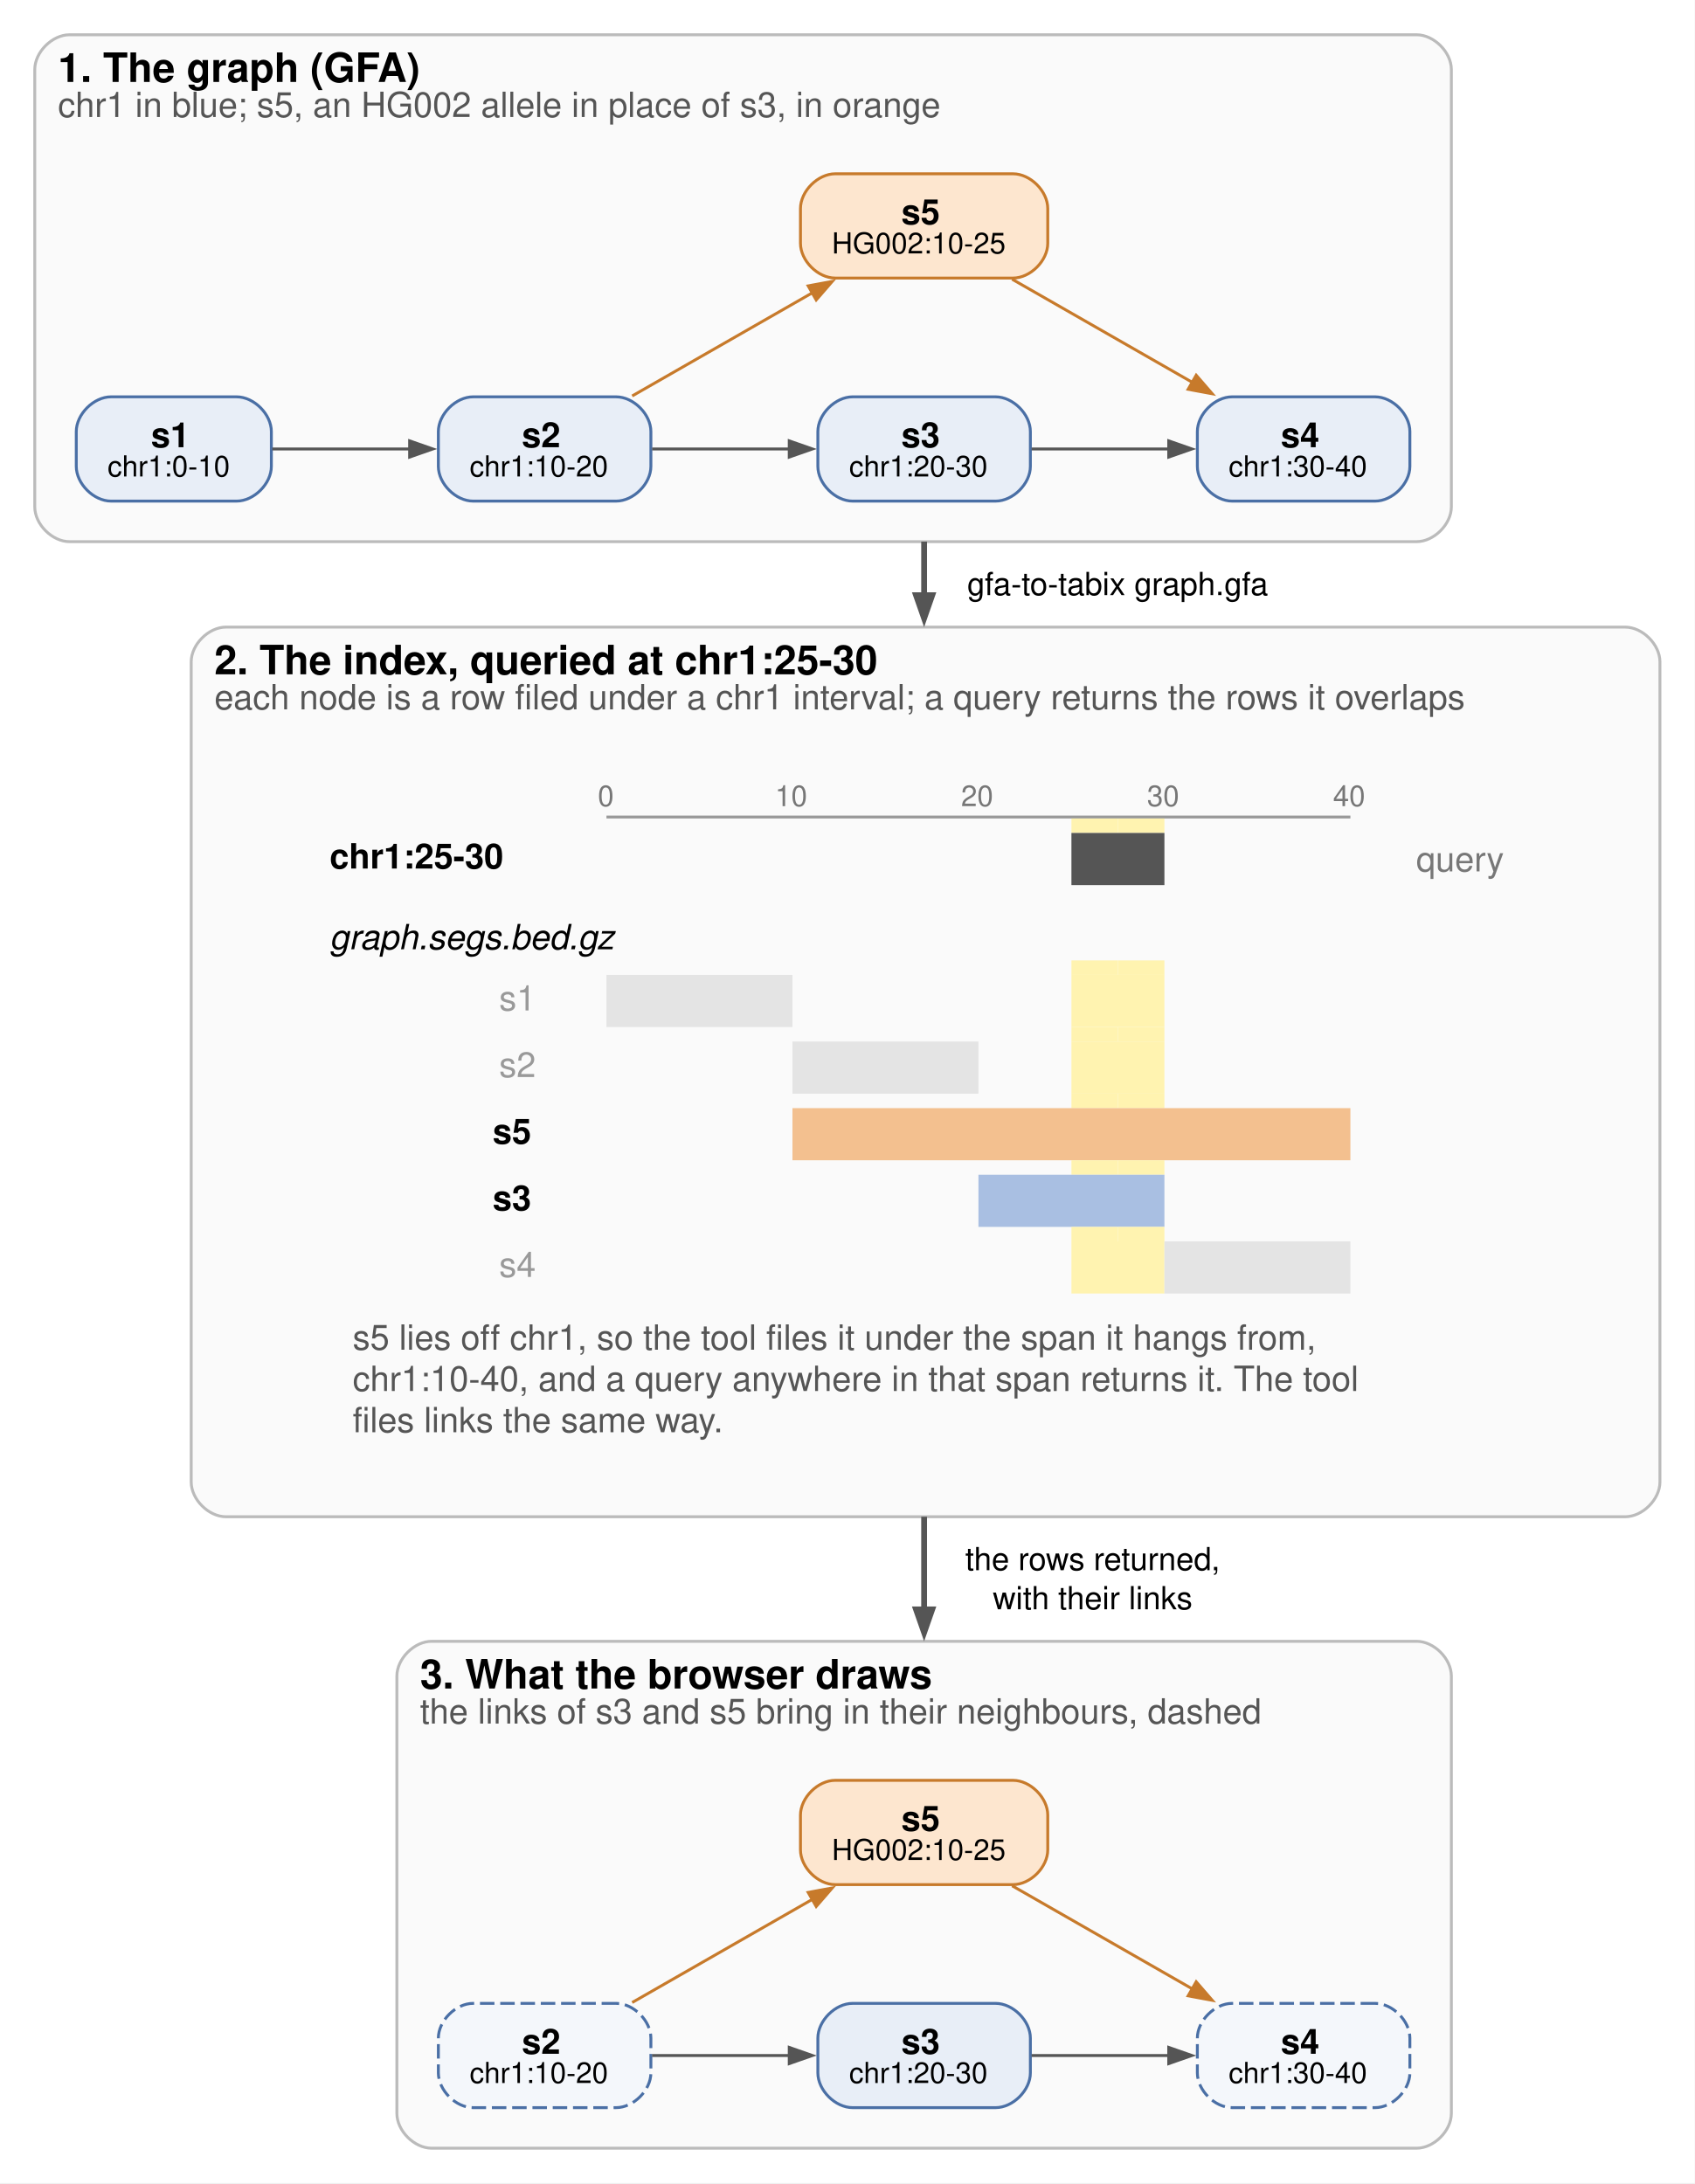
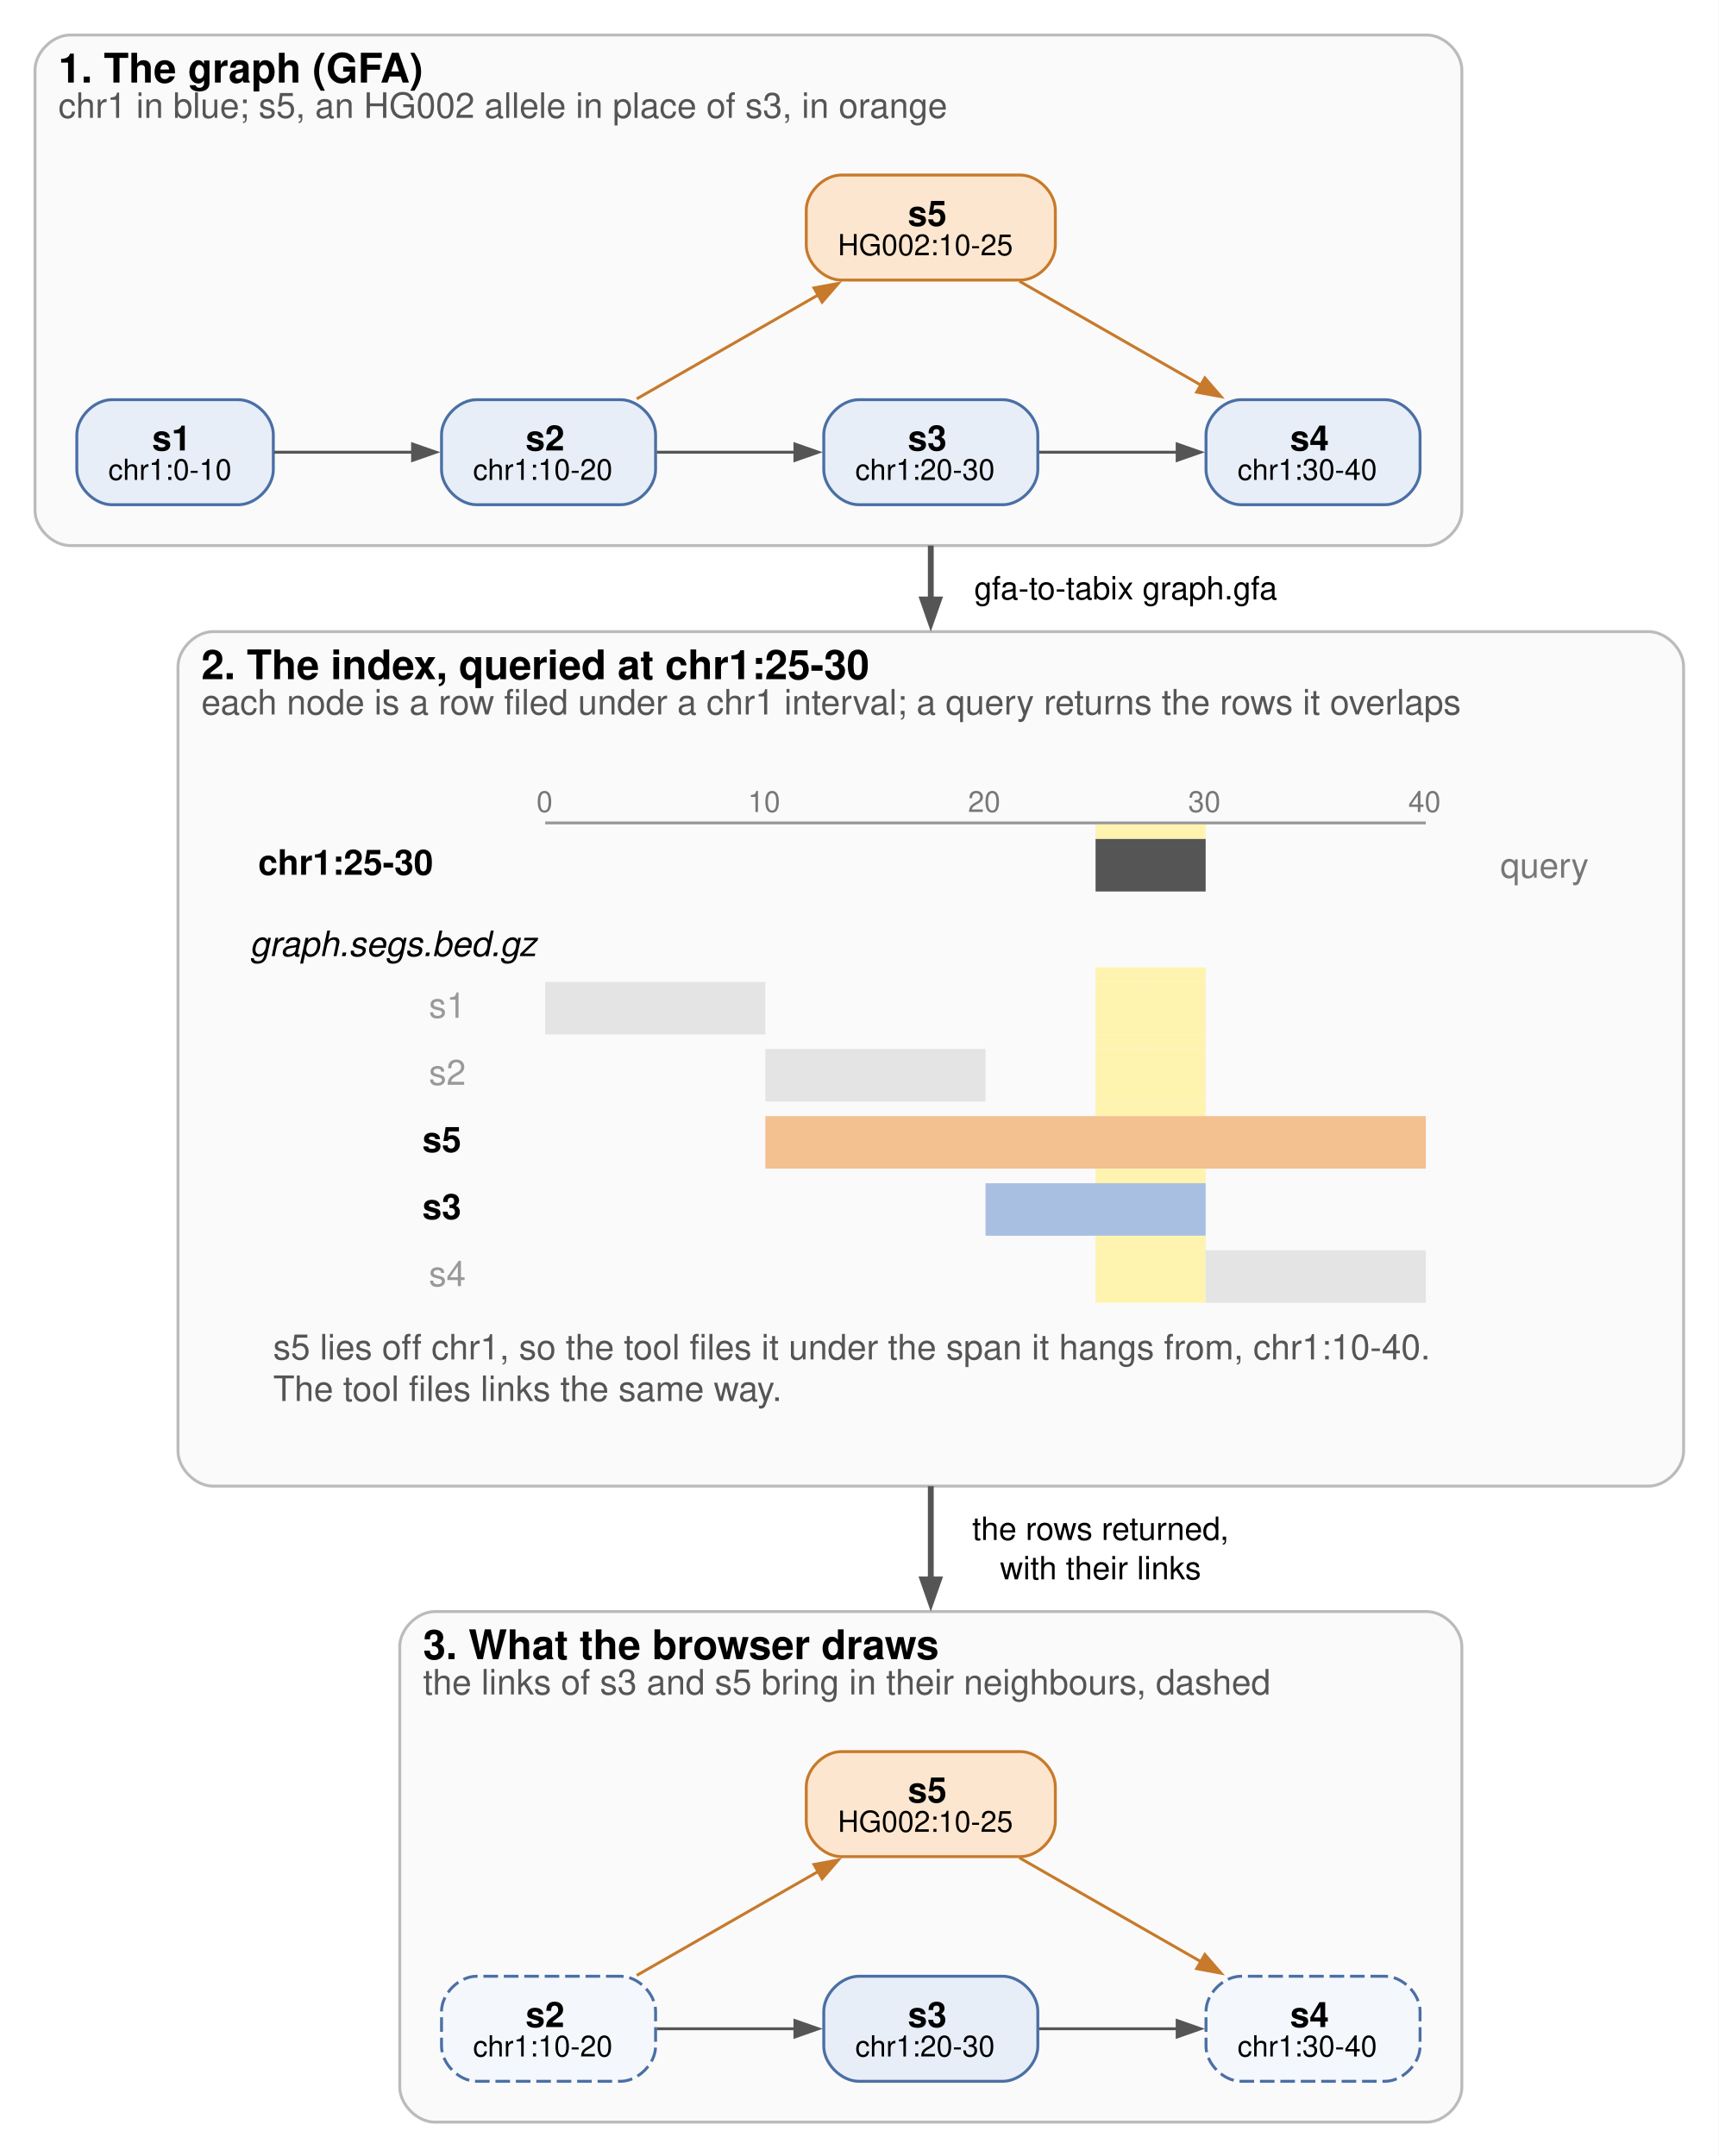
- <svg xmlns="http://www.w3.org/2000/svg" width="585pt" height="754pt" viewBox="0.00 0.00 585.00 754.00">
-   <g id="graph0" class="graph" transform="scale(1 1) rotate(0) translate(4 749.64)">
-     <polygon fill="white" stroke="none" points="-4,4 -4,-749.64 581,-749.64 581,4 -4,4" />
+ <svg xmlns="http://www.w3.org/2000/svg" width="589pt" height="739pt" viewBox="0.00 0.00 589.00 739.00">
+   <g id="graph0" class="graph" transform="scale(1 1) rotate(0) translate(4 735.39)">
+     <polygon fill="white" stroke="none" points="-4,4 -4,-735.39 585,-735.39 585,4 -4,4" />
    <g id="clust2" class="cluster">
-       <path fill="#fafafa" stroke="#bbbbbb" d="M20,-562.64C20,-562.64 485,-562.64 485,-562.64 491,-562.64 497,-568.64 497,-574.64 497,-574.64 497,-725.64 497,-725.64 497,-731.64 491,-737.64 485,-737.64 485,-737.64 20,-737.64 20,-737.64 14,-737.64 8,-731.64 8,-725.64 8,-725.64 8,-574.64 8,-574.64 8,-568.64 14,-562.64 20,-562.64" />
-       <text xml:space="preserve" text-anchor="start" x="16" y="-721.34" font-family="Helvetica,sans-Serif" font-weight="bold" font-size="14.00">1. The graph (GFA)</text>
-       <text xml:space="preserve" text-anchor="start" x="16" y="-709.24" font-family="Helvetica,sans-Serif" font-size="12.00" fill="#555555">chr1 in blue; s5, an HG002 allele in place of s3, in orange</text>
+       <path fill="#fafafa" stroke="#bbbbbb" d="M20,-548.39C20,-548.39 485,-548.39 485,-548.39 491,-548.39 497,-554.39 497,-560.39 497,-560.39 497,-711.39 497,-711.39 497,-717.39 491,-723.39 485,-723.39 485,-723.39 20,-723.39 20,-723.39 14,-723.39 8,-717.39 8,-711.39 8,-711.39 8,-560.39 8,-560.39 8,-554.39 14,-548.39 20,-548.39" />
+       <text xml:space="preserve" text-anchor="start" x="16" y="-707.09" font-family="Helvetica,sans-Serif" font-weight="bold" font-size="14.00">1. The graph (GFA)</text>
+       <text xml:space="preserve" text-anchor="start" x="16" y="-694.99" font-family="Helvetica,sans-Serif" font-size="12.00" fill="#555555">chr1 in blue; s5, an HG002 allele in place of s3, in orange</text>
    </g>
    <g id="clust4" class="cluster">
-       <path fill="#fafafa" stroke="#bbbbbb" d="M74,-226C74,-226 557,-226 557,-226 563,-226 569,-232 569,-238 569,-238 569,-521.14 569,-521.14 569,-527.14 563,-533.14 557,-533.14 557,-533.14 74,-533.14 74,-533.14 68,-533.14 62,-527.14 62,-521.14 62,-521.14 62,-238 62,-238 62,-232 68,-226 74,-226" />
-       <text xml:space="preserve" text-anchor="start" x="70" y="-516.84" font-family="Helvetica,sans-Serif" font-weight="bold" font-size="14.00">2. The index, queried at chr1:25-30</text>
-       <text xml:space="preserve" text-anchor="start" x="70" y="-504.74" font-family="Helvetica,sans-Serif" font-size="12.00" fill="#555555">each node is a row filed under a chr1 interval; a query returns the rows it overlaps</text>
+       <path fill="#fafafa" stroke="#bbbbbb" d="M69,-226C69,-226 561,-226 561,-226 567,-226 573,-232 573,-238 573,-238 573,-506.89 573,-506.89 573,-512.89 567,-518.89 561,-518.89 561,-518.89 69,-518.89 69,-518.89 63,-518.89 57,-512.89 57,-506.89 57,-506.89 57,-238 57,-238 57,-232 63,-226 69,-226" />
+       <text xml:space="preserve" text-anchor="start" x="65" y="-502.59" font-family="Helvetica,sans-Serif" font-weight="bold" font-size="14.00">2. The index, queried at chr1:25-30</text>
+       <text xml:space="preserve" text-anchor="start" x="65" y="-490.49" font-family="Helvetica,sans-Serif" font-size="12.00" fill="#555555">each node is a row filed under a chr1 interval; a query returns the rows it overlaps</text>
    </g>
    <g id="clust5" class="cluster">
      <path fill="#fafafa" stroke="#bbbbbb" d="M145,-8C145,-8 485,-8 485,-8 491,-8 497,-14 497,-20 497,-20 497,-171 497,-171 497,-177 491,-183 485,-183 485,-183 145,-183 145,-183 139,-183 133,-177 133,-171 133,-171 133,-20 133,-20 133,-14 139,-8 145,-8" />
      <text xml:space="preserve" text-anchor="start" x="141" y="-166.7" font-family="Helvetica,sans-Serif" font-weight="bold" font-size="14.00">3. What the browser draws</text>
      <text xml:space="preserve" text-anchor="start" x="141" y="-154.6" font-family="Helvetica,sans-Serif" font-size="12.00" fill="#555555">the links of s3 and s5 bring in their neighbours, dashed</text>
    </g>
    <g id="node1" class="node">
-       <path fill="#e8eef7" stroke="#4a6fa5" d="M77.67,-612.64C77.67,-612.64 34.33,-612.64 34.33,-612.64 28.33,-612.64 22.33,-606.64 22.33,-600.64 22.33,-600.64 22.33,-588.64 22.33,-588.64 22.33,-582.64 28.33,-576.64 34.33,-576.64 34.33,-576.64 77.67,-576.64 77.67,-576.64 83.67,-576.64 89.67,-582.64 89.67,-588.64 89.67,-588.64 89.67,-600.64 89.67,-600.64 89.67,-606.64 83.67,-612.64 77.67,-612.64" />
-       <text xml:space="preserve" text-anchor="start" x="48.12" y="-595.24" font-family="Helvetica,sans-Serif" font-weight="bold" font-size="12.00">s1</text>
-       <text xml:space="preserve" text-anchor="start" x="33.12" y="-585.14" font-family="Helvetica,sans-Serif" font-size="10.00">chr1:0-10</text>
+       <path fill="#e8eef7" stroke="#4a6fa5" d="M77.67,-598.39C77.67,-598.39 34.33,-598.39 34.33,-598.39 28.33,-598.39 22.33,-592.39 22.33,-586.39 22.33,-586.39 22.33,-574.39 22.33,-574.39 22.33,-568.39 28.33,-562.39 34.33,-562.39 34.33,-562.39 77.67,-562.39 77.67,-562.39 83.67,-562.39 89.67,-568.39 89.67,-574.39 89.67,-574.39 89.67,-586.39 89.67,-586.39 89.67,-592.39 83.67,-598.39 77.67,-598.39" />
+       <text xml:space="preserve" text-anchor="start" x="48.12" y="-580.99" font-family="Helvetica,sans-Serif" font-weight="bold" font-size="12.00">s1</text>
+       <text xml:space="preserve" text-anchor="start" x="33.12" y="-570.89" font-family="Helvetica,sans-Serif" font-size="10.00">chr1:0-10</text>
    </g>
    <g id="node2" class="node">
-       <path fill="#e8eef7" stroke="#4a6fa5" d="M208.68,-612.64C208.68,-612.64 159.32,-612.64 159.32,-612.64 153.32,-612.64 147.32,-606.64 147.32,-600.64 147.32,-600.64 147.32,-588.64 147.32,-588.64 147.32,-582.64 153.32,-576.64 159.32,-576.64 159.32,-576.64 208.68,-576.64 208.68,-576.64 214.68,-576.64 220.68,-582.64 220.68,-588.64 220.68,-588.64 220.68,-600.64 220.68,-600.64 220.68,-606.64 214.68,-612.64 208.68,-612.64" />
-       <text xml:space="preserve" text-anchor="start" x="176.12" y="-595.24" font-family="Helvetica,sans-Serif" font-weight="bold" font-size="12.00">s2</text>
-       <text xml:space="preserve" text-anchor="start" x="158.12" y="-585.14" font-family="Helvetica,sans-Serif" font-size="10.00">chr1:10-20</text>
+       <path fill="#e8eef7" stroke="#4a6fa5" d="M208.68,-598.39C208.68,-598.39 159.32,-598.39 159.32,-598.39 153.32,-598.39 147.32,-592.39 147.32,-586.39 147.32,-586.39 147.32,-574.39 147.32,-574.39 147.32,-568.39 153.32,-562.39 159.32,-562.39 159.32,-562.39 208.68,-562.39 208.68,-562.39 214.68,-562.39 220.68,-568.39 220.68,-574.39 220.68,-574.39 220.68,-586.39 220.68,-586.39 220.68,-592.39 214.68,-598.39 208.68,-598.39" />
+       <text xml:space="preserve" text-anchor="start" x="176.12" y="-580.99" font-family="Helvetica,sans-Serif" font-weight="bold" font-size="12.00">s2</text>
+       <text xml:space="preserve" text-anchor="start" x="158.12" y="-570.89" font-family="Helvetica,sans-Serif" font-size="10.00">chr1:10-20</text>
    </g>
    <g id="edge1" class="edge">
-       <path fill="none" stroke="#555555" d="M90,-594.64C105.86,-594.64 121.72,-594.64 137.58,-594.64" />
-       <polygon fill="#555555" stroke="#555555" points="137.4,-597.44 145.4,-594.64 137.4,-591.84 137.4,-597.44" />
+       <path fill="none" stroke="#555555" d="M90,-580.39C105.86,-580.39 121.72,-580.39 137.58,-580.39" />
+       <polygon fill="#555555" stroke="#555555" points="137.4,-583.19 145.4,-580.39 137.4,-577.59 137.4,-583.19" />
    </g>
    <g id="node3" class="node">
-       <path fill="#e8eef7" stroke="#4a6fa5" d="M339.68,-612.64C339.68,-612.64 290.32,-612.64 290.32,-612.64 284.32,-612.64 278.32,-606.64 278.32,-600.64 278.32,-600.64 278.32,-588.64 278.32,-588.64 278.32,-582.64 284.32,-576.64 290.32,-576.64 290.32,-576.64 339.68,-576.64 339.68,-576.64 345.68,-576.64 351.68,-582.64 351.68,-588.64 351.68,-588.64 351.68,-600.64 351.68,-600.64 351.68,-606.64 345.68,-612.64 339.68,-612.64" />
-       <text xml:space="preserve" text-anchor="start" x="307.12" y="-595.24" font-family="Helvetica,sans-Serif" font-weight="bold" font-size="12.00">s3</text>
-       <text xml:space="preserve" text-anchor="start" x="289.12" y="-585.14" font-family="Helvetica,sans-Serif" font-size="10.00">chr1:20-30</text>
+       <path fill="#e8eef7" stroke="#4a6fa5" d="M339.68,-598.39C339.68,-598.39 290.32,-598.39 290.32,-598.39 284.32,-598.39 278.32,-592.39 278.32,-586.39 278.32,-586.39 278.32,-574.39 278.32,-574.39 278.32,-568.39 284.32,-562.39 290.32,-562.39 290.32,-562.39 339.68,-562.39 339.68,-562.39 345.68,-562.39 351.68,-568.39 351.68,-574.39 351.68,-574.39 351.68,-586.39 351.68,-586.39 351.68,-592.39 345.68,-598.39 339.68,-598.39" />
+       <text xml:space="preserve" text-anchor="start" x="307.12" y="-580.99" font-family="Helvetica,sans-Serif" font-weight="bold" font-size="12.00">s3</text>
+       <text xml:space="preserve" text-anchor="start" x="289.12" y="-570.89" font-family="Helvetica,sans-Serif" font-size="10.00">chr1:20-30</text>
    </g>
    <g id="edge2" class="edge">
-       <path fill="none" stroke="#555555" d="M221.1,-594.64C236.94,-594.64 252.78,-594.64 268.63,-594.64" />
-       <polygon fill="#555555" stroke="#555555" points="268.44,-597.44 276.44,-594.64 268.44,-591.84 268.44,-597.44" />
+       <path fill="none" stroke="#555555" d="M221.1,-580.39C236.94,-580.39 252.78,-580.39 268.63,-580.39" />
+       <polygon fill="#555555" stroke="#555555" points="268.44,-583.19 276.44,-580.39 268.44,-577.59 268.44,-583.19" />
    </g>
    <g id="node5" class="node">
-       <path fill="#fde6cf" stroke="#c77a2b" d="M345.68,-689.64C345.68,-689.64 284.32,-689.64 284.32,-689.64 278.32,-689.64 272.32,-683.64 272.32,-677.64 272.32,-677.64 272.32,-665.64 272.32,-665.64 272.32,-659.64 278.32,-653.64 284.32,-653.64 284.32,-653.64 345.68,-653.64 345.68,-653.64 351.68,-653.64 357.68,-659.64 357.68,-665.64 357.68,-665.64 357.68,-677.64 357.68,-677.64 357.68,-683.64 351.68,-689.64 345.68,-689.64" />
-       <text xml:space="preserve" text-anchor="start" x="307.12" y="-672.24" font-family="Helvetica,sans-Serif" font-weight="bold" font-size="12.00">s5</text>
-       <text xml:space="preserve" text-anchor="start" x="283.12" y="-662.14" font-family="Helvetica,sans-Serif" font-size="10.00">HG002:10-25</text>
+       <path fill="#fde6cf" stroke="#c77a2b" d="M345.68,-675.39C345.68,-675.39 284.32,-675.39 284.32,-675.39 278.32,-675.39 272.32,-669.39 272.32,-663.39 272.32,-663.39 272.32,-651.39 272.32,-651.39 272.32,-645.39 278.32,-639.39 284.32,-639.39 284.32,-639.39 345.68,-639.39 345.68,-639.39 351.68,-639.39 357.68,-645.39 357.68,-651.39 357.68,-651.39 357.68,-663.39 357.68,-663.39 357.68,-669.39 351.68,-675.39 345.68,-675.39" />
+       <text xml:space="preserve" text-anchor="start" x="307.12" y="-657.99" font-family="Helvetica,sans-Serif" font-weight="bold" font-size="12.00">s5</text>
+       <text xml:space="preserve" text-anchor="start" x="283.12" y="-647.89" font-family="Helvetica,sans-Serif" font-size="10.00">HG002:10-25</text>
    </g>
    <g id="edge3" class="edge">
-       <path fill="none" stroke="#c77a2b" d="M214.22,-612.94C232.7,-623.52 256.54,-637.17 276.38,-648.53" />
-       <polygon fill="#c77a2b" stroke="#c77a2b" points="274.97,-650.95 283.3,-652.49 277.75,-646.09 274.97,-650.95" />
+       <path fill="none" stroke="#c77a2b" d="M214.22,-598.69C232.7,-609.27 256.54,-622.92 276.38,-634.28" />
+       <polygon fill="#c77a2b" stroke="#c77a2b" points="274.97,-636.7 283.3,-638.24 277.75,-631.84 274.97,-636.7" />
    </g>
    <g id="node4" class="node">
-       <path fill="#e8eef7" stroke="#4a6fa5" d="M470.68,-612.64C470.68,-612.64 421.32,-612.64 421.32,-612.64 415.32,-612.64 409.32,-606.64 409.32,-600.64 409.32,-600.64 409.32,-588.64 409.32,-588.64 409.32,-582.64 415.32,-576.64 421.32,-576.64 421.32,-576.64 470.68,-576.64 470.68,-576.64 476.68,-576.64 482.68,-582.64 482.68,-588.64 482.68,-588.64 482.68,-600.64 482.68,-600.64 482.68,-606.64 476.68,-612.64 470.68,-612.64" />
-       <text xml:space="preserve" text-anchor="start" x="438.12" y="-595.24" font-family="Helvetica,sans-Serif" font-weight="bold" font-size="12.00">s4</text>
-       <text xml:space="preserve" text-anchor="start" x="420.12" y="-585.14" font-family="Helvetica,sans-Serif" font-size="10.00">chr1:30-40</text>
+       <path fill="#e8eef7" stroke="#4a6fa5" d="M470.68,-598.39C470.68,-598.39 421.32,-598.39 421.32,-598.39 415.32,-598.39 409.32,-592.39 409.32,-586.39 409.32,-586.39 409.32,-574.39 409.32,-574.39 409.32,-568.39 415.32,-562.39 421.32,-562.39 421.32,-562.39 470.68,-562.39 470.68,-562.39 476.68,-562.39 482.68,-568.39 482.68,-574.39 482.68,-574.39 482.68,-586.39 482.68,-586.39 482.68,-592.39 476.68,-598.39 470.68,-598.39" />
+       <text xml:space="preserve" text-anchor="start" x="438.12" y="-580.99" font-family="Helvetica,sans-Serif" font-weight="bold" font-size="12.00">s4</text>
+       <text xml:space="preserve" text-anchor="start" x="420.12" y="-570.89" font-family="Helvetica,sans-Serif" font-size="10.00">chr1:30-40</text>
    </g>
    <g id="edge4" class="edge">
-       <path fill="none" stroke="#555555" d="M352.1,-594.64C367.94,-594.64 383.78,-594.64 399.63,-594.64" />
-       <polygon fill="#555555" stroke="#555555" points="399.44,-597.44 407.44,-594.64 399.44,-591.84 399.44,-597.44" />
+       <path fill="none" stroke="#555555" d="M352.1,-580.39C367.94,-580.39 383.78,-580.39 399.63,-580.39" />
+       <polygon fill="#555555" stroke="#555555" points="399.44,-583.19 407.44,-580.39 399.44,-577.59 399.44,-583.19" />
    </g>
    <g id="node6" class="node">
-       <text xml:space="preserve" text-anchor="start" x="202.35" y="-471.32" font-family="Helvetica,sans-Serif" font-size="10.00" fill="#777777">0</text>
-       <text xml:space="preserve" text-anchor="start" x="263.55" y="-471.32" font-family="Helvetica,sans-Serif" font-size="10.00" fill="#777777">10</text>
-       <text xml:space="preserve" text-anchor="start" x="327.75" y="-471.32" font-family="Helvetica,sans-Serif" font-size="10.00" fill="#777777">20</text>
-       <text xml:space="preserve" text-anchor="start" x="391.95" y="-471.32" font-family="Helvetica,sans-Serif" font-size="10.00" fill="#777777">30</text>
-       <text xml:space="preserve" text-anchor="start" x="456.15" y="-471.32" font-family="Helvetica,sans-Serif" font-size="10.00" fill="#777777">40</text>
-       <polygon fill="#999999" stroke="none" points="205.35,-467.07 205.35,-468.07 462.15,-468.07 462.15,-467.07 205.35,-467.07" />
-       <polygon fill="#fff3b0" stroke="none" points="365.85,-462.07 365.85,-467.07 381.9,-467.07 381.9,-462.07 365.85,-462.07" />
-       <polygon fill="#fff3b0" stroke="none" points="381.9,-462.07 381.9,-467.07 397.95,-467.07 397.95,-462.07 381.9,-462.07" />
-       <text xml:space="preserve" text-anchor="start" x="109.8" y="-449.8" font-family="Helvetica,sans-Serif" font-weight="bold" font-size="12.00">chr1:25-30</text>
-       <text xml:space="preserve" text-anchor="start" x="181.8" y="-449.8" font-family="Helvetica,sans-Serif" font-size="12.00">  </text>
-       <polygon fill="#555555" stroke="none" points="365.85,-444.07 365.85,-462.07 397.95,-462.07 397.95,-444.07 365.85,-444.07" />
-       <text xml:space="preserve" text-anchor="start" x="478.2" y="-448.8" font-family="Helvetica,sans-Serif" font-size="12.00" fill="#777777">  query</text>
-       <text xml:space="preserve" text-anchor="start" x="109.75" y="-421.92" font-family="Helvetica,sans-Serif" font-style="italic" font-size="12.00">graph.segs.bed.gz</text>
-       <polygon fill="#fff3b0" stroke="none" points="365.85,-413.07 365.85,-418.07 381.9,-418.07 381.9,-413.07 365.85,-413.07" />
-       <polygon fill="#fff3b0" stroke="none" points="381.9,-413.07 381.9,-418.07 397.95,-418.07 397.95,-413.07 381.9,-413.07" />
-       <text xml:space="preserve" text-anchor="start" x="168.3" y="-400.8" font-family="Helvetica,sans-Serif" font-size="12.00" fill="#999999">s1</text>
-       <text xml:space="preserve" text-anchor="start" x="181.8" y="-400.8" font-family="Helvetica,sans-Serif" font-size="12.00">  </text>
-       <polygon fill="#e4e4e4" stroke="none" points="205.35,-395.07 205.35,-413.07 269.55,-413.07 269.55,-395.07 205.35,-395.07" />
-       <polygon fill="#fff3b0" stroke="none" points="365.85,-395.07 365.85,-413.07 397.95,-413.07 397.95,-395.07 365.85,-395.07" />
-       <polygon fill="#fff3b0" stroke="none" points="365.85,-390.07 365.85,-395.07 381.9,-395.07 381.9,-390.07 365.85,-390.07" />
-       <polygon fill="#fff3b0" stroke="none" points="381.9,-390.07 381.9,-395.07 397.95,-395.07 397.95,-390.07 381.9,-390.07" />
-       <text xml:space="preserve" text-anchor="start" x="168.3" y="-377.8" font-family="Helvetica,sans-Serif" font-size="12.00" fill="#999999">s2</text>
-       <text xml:space="preserve" text-anchor="start" x="181.8" y="-377.8" font-family="Helvetica,sans-Serif" font-size="12.00">  </text>
-       <polygon fill="#e4e4e4" stroke="none" points="269.55,-372.07 269.55,-390.07 333.75,-390.07 333.75,-372.07 269.55,-372.07" />
-       <polygon fill="#fff3b0" stroke="none" points="365.85,-372.07 365.85,-390.07 397.95,-390.07 397.95,-372.07 365.85,-372.07" />
-       <polygon fill="#fff3b0" stroke="none" points="365.85,-367.07 365.85,-372.07 381.9,-372.07 381.9,-367.07 365.85,-367.07" />
-       <polygon fill="#fff3b0" stroke="none" points="381.9,-367.07 381.9,-372.07 397.95,-372.07 397.95,-367.07 381.9,-367.07" />
-       <text xml:space="preserve" text-anchor="start" x="166.05" y="-354.8" font-family="Helvetica,sans-Serif" font-weight="bold" font-size="12.00">s5</text>
-       <text xml:space="preserve" text-anchor="start" x="181.8" y="-354.8" font-family="Helvetica,sans-Serif" font-size="12.00">  </text>
-       <polygon fill="#f3c08f" stroke="none" points="269.55,-349.07 269.55,-367.07 462.15,-367.07 462.15,-349.07 269.55,-349.07" />
-       <polygon fill="#fff3b0" stroke="none" points="365.85,-344.07 365.85,-349.07 381.9,-349.07 381.9,-344.07 365.85,-344.07" />
-       <polygon fill="#fff3b0" stroke="none" points="381.9,-344.07 381.9,-349.07 397.95,-349.07 397.95,-344.07 381.9,-344.07" />
-       <text xml:space="preserve" text-anchor="start" x="166.05" y="-331.8" font-family="Helvetica,sans-Serif" font-weight="bold" font-size="12.00">s3</text>
-       <text xml:space="preserve" text-anchor="start" x="181.8" y="-331.8" font-family="Helvetica,sans-Serif" font-size="12.00">  </text>
-       <polygon fill="#a9bfe2" stroke="none" points="333.75,-326.07 333.75,-344.07 397.95,-344.07 397.95,-326.07 333.75,-326.07" />
-       <polygon fill="#fff3b0" stroke="none" points="365.85,-321.07 365.85,-326.07 381.9,-326.07 381.9,-321.07 365.85,-321.07" />
-       <polygon fill="#fff3b0" stroke="none" points="381.9,-321.07 381.9,-326.07 397.95,-326.07 397.95,-321.07 381.9,-321.07" />
-       <text xml:space="preserve" text-anchor="start" x="168.3" y="-308.8" font-family="Helvetica,sans-Serif" font-size="12.00" fill="#999999">s4</text>
-       <text xml:space="preserve" text-anchor="start" x="181.8" y="-308.8" font-family="Helvetica,sans-Serif" font-size="12.00">  </text>
-       <polygon fill="#fff3b0" stroke="none" points="365.85,-303.07 365.85,-321.07 397.95,-321.07 397.95,-303.07 365.85,-303.07" />
-       <polygon fill="#e4e4e4" stroke="none" points="397.95,-303.07 397.95,-321.07 462.15,-321.07 462.15,-303.07 397.95,-303.07" />
-       <text xml:space="preserve" text-anchor="start" x="117.75" y="-283.67" font-family="Helvetica,sans-Serif" font-size="12.00" fill="#555555">s5 lies off chr1, so the tool files it under the span it hangs from,</text>
-       <text xml:space="preserve" text-anchor="start" x="117.75" y="-269.42" font-family="Helvetica,sans-Serif" font-size="12.00" fill="#555555">chr1:10-40, and a query anywhere in that span returns it. The tool</text>
-       <text xml:space="preserve" text-anchor="start" x="117.75" y="-255.17" font-family="Helvetica,sans-Serif" font-size="12.00" fill="#555555">files links the same way.</text>
+       <text xml:space="preserve" text-anchor="start" x="179.85" y="-457.07" font-family="Helvetica,sans-Serif" font-size="10.00" fill="#777777">0</text>
+       <text xml:space="preserve" text-anchor="start" x="252.3" y="-457.07" font-family="Helvetica,sans-Serif" font-size="10.00" fill="#777777">10</text>
+       <text xml:space="preserve" text-anchor="start" x="327.75" y="-457.07" font-family="Helvetica,sans-Serif" font-size="10.00" fill="#777777">20</text>
+       <text xml:space="preserve" text-anchor="start" x="403.2" y="-457.07" font-family="Helvetica,sans-Serif" font-size="10.00" fill="#777777">30</text>
+       <text xml:space="preserve" text-anchor="start" x="478.65" y="-457.07" font-family="Helvetica,sans-Serif" font-size="10.00" fill="#777777">40</text>
+       <polygon fill="#999999" stroke="none" points="182.85,-452.82 182.85,-453.82 484.65,-453.82 484.65,-452.82 182.85,-452.82" />
+       <polygon fill="#fff3b0" stroke="none" points="371.47,-447.82 371.47,-452.82 390.34,-452.82 390.34,-447.82 371.47,-447.82" />
+       <polygon fill="#fff3b0" stroke="none" points="390.34,-447.82 390.34,-452.82 409.2,-452.82 409.2,-447.82 390.34,-447.82" />
+       <text xml:space="preserve" text-anchor="start" x="84.49" y="-435.55" font-family="Helvetica,sans-Serif" font-weight="bold" font-size="12.00">chr1:25-30</text>
+       <text xml:space="preserve" text-anchor="start" x="156.49" y="-435.55" font-family="Helvetica,sans-Serif" font-size="12.00">  </text>
+       <polygon fill="#555555" stroke="none" points="371.47,-429.82 371.47,-447.82 409.2,-447.82 409.2,-429.82 371.47,-429.82" />
+       <text xml:space="preserve" text-anchor="start" x="503.51" y="-434.55" font-family="Helvetica,sans-Serif" font-size="12.00" fill="#777777">  query</text>
+       <text xml:space="preserve" text-anchor="start" x="81.62" y="-407.67" font-family="Helvetica,sans-Serif" font-style="italic" font-size="12.00">graph.segs.bed.gz</text>
+       <polygon fill="#fff3b0" stroke="none" points="371.47,-398.82 371.47,-403.82 390.34,-403.82 390.34,-398.82 371.47,-398.82" />
+       <polygon fill="#fff3b0" stroke="none" points="390.34,-398.82 390.34,-403.82 409.2,-403.82 409.2,-398.82 390.34,-398.82" />
+       <text xml:space="preserve" text-anchor="start" x="142.99" y="-386.55" font-family="Helvetica,sans-Serif" font-size="12.00" fill="#999999">s1</text>
+       <text xml:space="preserve" text-anchor="start" x="156.49" y="-386.55" font-family="Helvetica,sans-Serif" font-size="12.00">  </text>
+       <polygon fill="#e4e4e4" stroke="none" points="182.85,-380.82 182.85,-398.82 258.3,-398.82 258.3,-380.82 182.85,-380.82" />
+       <polygon fill="#fff3b0" stroke="none" points="371.47,-380.82 371.47,-398.82 409.2,-398.82 409.2,-380.82 371.47,-380.82" />
+       <polygon fill="#fff3b0" stroke="none" points="371.47,-375.82 371.47,-380.82 390.34,-380.82 390.34,-375.82 371.47,-375.82" />
+       <polygon fill="#fff3b0" stroke="none" points="390.34,-375.82 390.34,-380.82 409.2,-380.82 409.2,-375.82 390.34,-375.82" />
+       <text xml:space="preserve" text-anchor="start" x="142.99" y="-363.55" font-family="Helvetica,sans-Serif" font-size="12.00" fill="#999999">s2</text>
+       <text xml:space="preserve" text-anchor="start" x="156.49" y="-363.55" font-family="Helvetica,sans-Serif" font-size="12.00">  </text>
+       <polygon fill="#e4e4e4" stroke="none" points="258.3,-357.82 258.3,-375.82 333.75,-375.82 333.75,-357.82 258.3,-357.82" />
+       <polygon fill="#fff3b0" stroke="none" points="371.47,-357.82 371.47,-375.82 409.2,-375.82 409.2,-357.82 371.47,-357.82" />
+       <polygon fill="#fff3b0" stroke="none" points="371.47,-352.82 371.47,-357.82 390.34,-357.82 390.34,-352.82 371.47,-352.82" />
+       <polygon fill="#fff3b0" stroke="none" points="390.34,-352.82 390.34,-357.82 409.2,-357.82 409.2,-352.82 390.34,-352.82" />
+       <text xml:space="preserve" text-anchor="start" x="140.74" y="-340.55" font-family="Helvetica,sans-Serif" font-weight="bold" font-size="12.00">s5</text>
+       <text xml:space="preserve" text-anchor="start" x="156.49" y="-340.55" font-family="Helvetica,sans-Serif" font-size="12.00">  </text>
+       <polygon fill="#f3c08f" stroke="none" points="258.3,-334.82 258.3,-352.82 484.65,-352.82 484.65,-334.82 258.3,-334.82" />
+       <polygon fill="#fff3b0" stroke="none" points="371.47,-329.82 371.47,-334.82 390.34,-334.82 390.34,-329.82 371.47,-329.82" />
+       <polygon fill="#fff3b0" stroke="none" points="390.34,-329.82 390.34,-334.82 409.2,-334.82 409.2,-329.82 390.34,-329.82" />
+       <text xml:space="preserve" text-anchor="start" x="140.74" y="-317.55" font-family="Helvetica,sans-Serif" font-weight="bold" font-size="12.00">s3</text>
+       <text xml:space="preserve" text-anchor="start" x="156.49" y="-317.55" font-family="Helvetica,sans-Serif" font-size="12.00">  </text>
+       <polygon fill="#a9bfe2" stroke="none" points="333.75,-311.82 333.75,-329.82 409.2,-329.82 409.2,-311.82 333.75,-311.82" />
+       <polygon fill="#fff3b0" stroke="none" points="371.47,-306.82 371.47,-311.82 390.34,-311.82 390.34,-306.82 371.47,-306.82" />
+       <polygon fill="#fff3b0" stroke="none" points="390.34,-306.82 390.34,-311.82 409.2,-311.82 409.2,-306.82 390.34,-306.82" />
+       <text xml:space="preserve" text-anchor="start" x="142.99" y="-294.55" font-family="Helvetica,sans-Serif" font-size="12.00" fill="#999999">s4</text>
+       <text xml:space="preserve" text-anchor="start" x="156.49" y="-294.55" font-family="Helvetica,sans-Serif" font-size="12.00">  </text>
+       <polygon fill="#fff3b0" stroke="none" points="371.47,-288.82 371.47,-306.82 409.2,-306.82 409.2,-288.82 371.47,-288.82" />
+       <polygon fill="#e4e4e4" stroke="none" points="409.2,-288.82 409.2,-306.82 484.65,-306.82 484.65,-288.82 409.2,-288.82" />
+       <text xml:space="preserve" text-anchor="start" x="89.62" y="-269.42" font-family="Helvetica,sans-Serif" font-size="12.00" fill="#555555">s5 lies off chr1, so the tool files it under the span it hangs from, chr1:10-40.</text>
+       <text xml:space="preserve" text-anchor="start" x="89.62" y="-255.17" font-family="Helvetica,sans-Serif" font-size="12.00" fill="#555555">The tool files links the same way.</text>
    </g>
    <g id="edge12" class="edge">
-       <path fill="none" stroke="#555555" stroke-width="2" d="M315,-562.64C315,-557.01 315,-550.79 315,-544.14" />
-       <polygon fill="#555555" stroke="#555555" stroke-width="2" points="317.8,-544.16 315,-536.16 312.2,-544.16 317.8,-544.16" />
-       <text xml:space="preserve" text-anchor="middle" x="378.75" y="-544.19" font-family="Helvetica,sans-Serif" font-size="11.00">  gfa-to-tabix graph.gfa</text>
+       <path fill="none" stroke="#555555" stroke-width="2" d="M315,-548.39C315,-542.73 315,-536.48 315,-529.8" />
+       <polygon fill="#555555" stroke="#555555" stroke-width="2" points="317.8,-529.91 315,-521.91 312.2,-529.91 317.8,-529.91" />
+       <text xml:space="preserve" text-anchor="middle" x="378.75" y="-529.94" font-family="Helvetica,sans-Serif" font-size="11.00">  gfa-to-tabix graph.gfa</text>
    </g>
    <g id="edge5" class="edge">
-       <path fill="none" stroke="#c77a2b" d="M345.38,-653.24C363.9,-642.64 387.74,-629 407.56,-617.65" />
-       <polygon fill="#c77a2b" stroke="#c77a2b" points="408.92,-620.1 414.47,-613.69 406.13,-615.24 408.92,-620.1" />
+       <path fill="none" stroke="#c77a2b" d="M345.38,-638.99C363.9,-628.39 387.74,-614.75 407.56,-603.4" />
+       <polygon fill="#c77a2b" stroke="#c77a2b" points="408.92,-605.85 414.47,-599.44 406.13,-600.99 408.92,-605.85" />
    </g>
    <g id="node10" class="node">
      <path fill="#fde6cf" stroke="#c77a2b" d="M345.68,-135C345.68,-135 284.32,-135 284.32,-135 278.32,-135 272.32,-129 272.32,-123 272.32,-123 272.32,-111 272.32,-111 272.32,-105 278.32,-99 284.32,-99 284.32,-99 345.68,-99 345.68,-99 351.68,-99 357.68,-105 357.68,-111 357.68,-111 357.68,-123 357.68,-123 357.68,-129 351.68,-135 345.68,-135" />
      <text xml:space="preserve" text-anchor="start" x="307.12" y="-117.6" font-family="Helvetica,sans-Serif" font-weight="bold" font-size="12.00">s5</text>
      <text xml:space="preserve" text-anchor="start" x="283.12" y="-107.5" font-family="Helvetica,sans-Serif" font-size="10.00">HG002:10-25</text>
    </g>
    <g id="edge13" class="edge">
-       <path fill="none" stroke="#555555" stroke-width="2" d="M315,-226C315,-215.07 315,-204.28 315,-194.01" />
+       <path fill="none" stroke="#555555" stroke-width="2" d="M315,-226C315,-215.1 315,-204.32 315,-194.02" />
      <polygon fill="#555555" stroke="#555555" stroke-width="2" points="317.8,-194.02 315,-186.02 312.2,-194.02 317.8,-194.02" />
      <text xml:space="preserve" text-anchor="middle" x="370.12" y="-207.55" font-family="Helvetica,sans-Serif" font-size="11.00">  the rows returned,</text>
      <text xml:space="preserve" text-anchor="middle" x="370.12" y="-194.05" font-family="Helvetica,sans-Serif" font-size="11.00">  with their links</text>
    </g>
    <g id="node7" class="node">
      <path fill="#f4f7fb" stroke="#4a6fa5" stroke-dasharray="5,2" d="M208.68,-58C208.68,-58 159.32,-58 159.32,-58 153.32,-58 147.32,-52 147.32,-46 147.32,-46 147.32,-34 147.32,-34 147.32,-28 153.32,-22 159.32,-22 159.32,-22 208.68,-22 208.68,-22 214.68,-22 220.68,-28 220.68,-34 220.68,-34 220.68,-46 220.68,-46 220.68,-52 214.68,-58 208.68,-58" />
      <text xml:space="preserve" text-anchor="start" x="176.12" y="-40.6" font-family="Helvetica,sans-Serif" font-weight="bold" font-size="12.00">s2</text>
      <text xml:space="preserve" text-anchor="start" x="158.12" y="-30.5" font-family="Helvetica,sans-Serif" font-size="10.00">chr1:10-20</text>
    </g>
    <g id="node8" class="node">
      <path fill="#e8eef7" stroke="#4a6fa5" d="M339.68,-58C339.68,-58 290.32,-58 290.32,-58 284.32,-58 278.32,-52 278.32,-46 278.32,-46 278.32,-34 278.32,-34 278.32,-28 284.32,-22 290.32,-22 290.32,-22 339.68,-22 339.68,-22 345.68,-22 351.68,-28 351.68,-34 351.68,-34 351.68,-46 351.68,-46 351.68,-52 345.68,-58 339.68,-58" />
      <text xml:space="preserve" text-anchor="start" x="307.12" y="-40.6" font-family="Helvetica,sans-Serif" font-weight="bold" font-size="12.00">s3</text>
      <text xml:space="preserve" text-anchor="start" x="289.12" y="-30.5" font-family="Helvetica,sans-Serif" font-size="10.00">chr1:20-30</text>
    </g>
    <g id="edge7" class="edge">
      <path fill="none" stroke="#555555" d="M221.1,-40C236.94,-40 252.78,-40 268.63,-40" />
      <polygon fill="#555555" stroke="#555555" points="268.44,-42.8 276.44,-40 268.44,-37.2 268.44,-42.8" />
    </g>
    <g id="edge8" class="edge">
      <path fill="none" stroke="#c77a2b" d="M214.22,-58.3C232.7,-68.88 256.54,-82.53 276.38,-93.89" />
      <polygon fill="#c77a2b" stroke="#c77a2b" points="274.97,-96.31 283.3,-97.85 277.75,-91.45 274.97,-96.31" />
    </g>
    <g id="node9" class="node">
      <path fill="#f4f7fb" stroke="#4a6fa5" stroke-dasharray="5,2" d="M470.68,-58C470.68,-58 421.32,-58 421.32,-58 415.32,-58 409.32,-52 409.32,-46 409.32,-46 409.32,-34 409.32,-34 409.32,-28 415.32,-22 421.32,-22 421.32,-22 470.68,-22 470.68,-22 476.68,-22 482.68,-28 482.68,-34 482.68,-34 482.68,-46 482.68,-46 482.68,-52 476.68,-58 470.68,-58" />
      <text xml:space="preserve" text-anchor="start" x="438.12" y="-40.6" font-family="Helvetica,sans-Serif" font-weight="bold" font-size="12.00">s4</text>
      <text xml:space="preserve" text-anchor="start" x="420.12" y="-30.5" font-family="Helvetica,sans-Serif" font-size="10.00">chr1:30-40</text>
    </g>
    <g id="edge9" class="edge">
      <path fill="none" stroke="#555555" d="M352.1,-40C367.94,-40 383.78,-40 399.63,-40" />
      <polygon fill="#555555" stroke="#555555" points="399.44,-42.8 407.44,-40 399.44,-37.2 399.44,-42.8" />
    </g>
    <g id="edge10" class="edge">
      <path fill="none" stroke="#c77a2b" d="M345.38,-98.6C363.9,-88 387.74,-74.36 407.56,-63.01" />
      <polygon fill="#c77a2b" stroke="#c77a2b" points="408.92,-65.46 414.47,-59.05 406.13,-60.6 408.92,-65.46" />
    </g>
  </g>
</svg>
